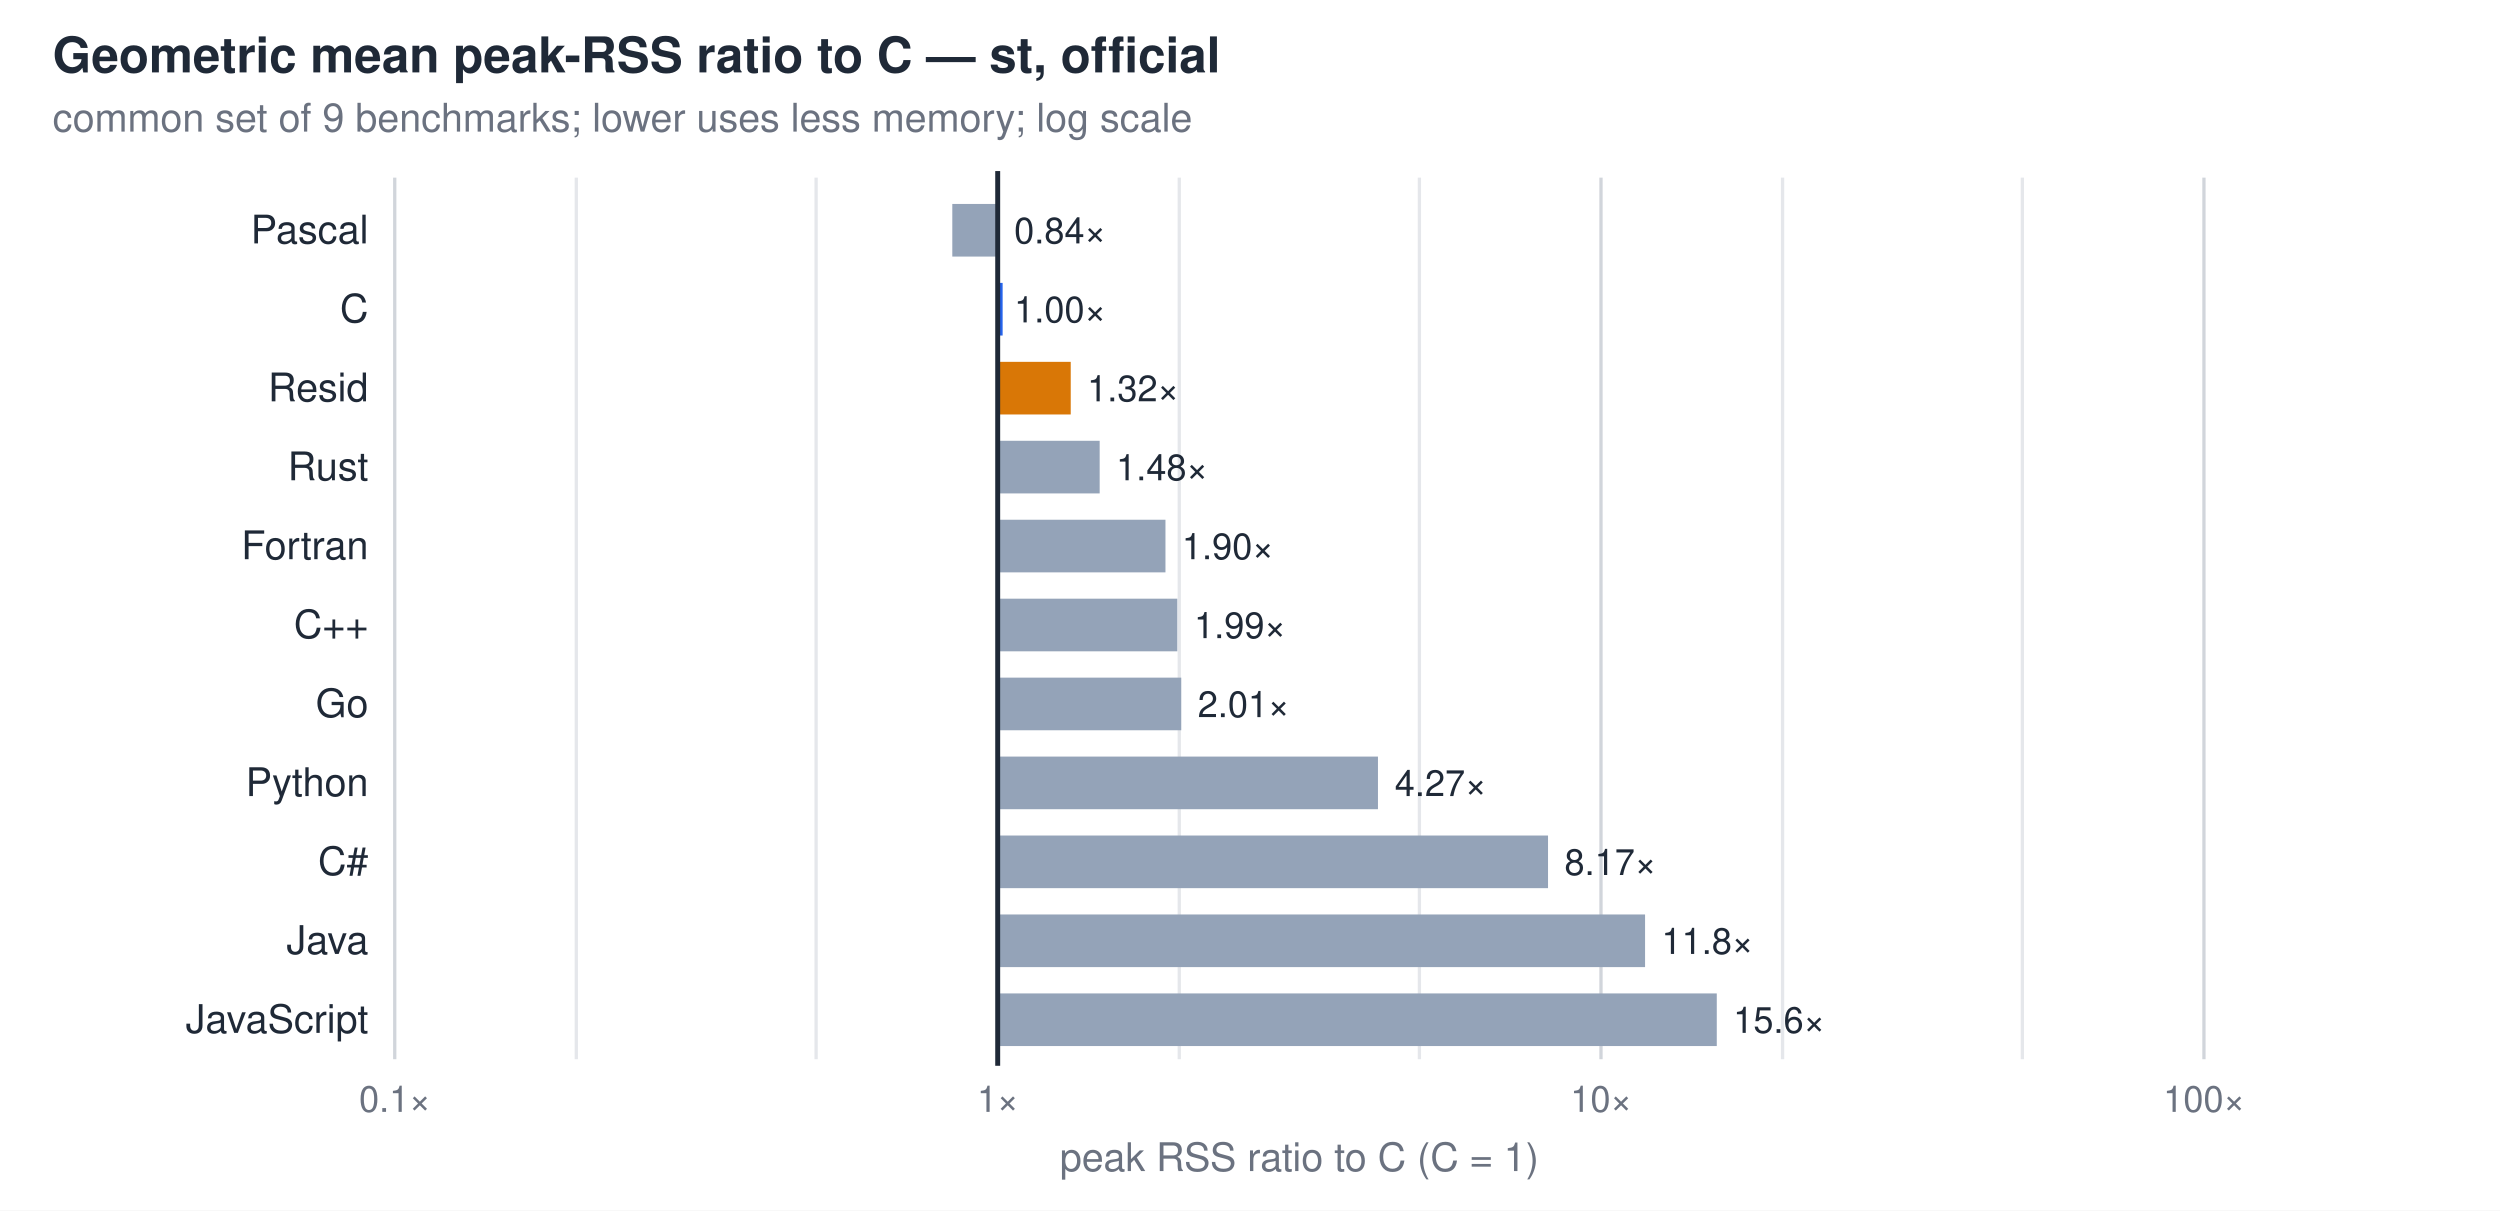
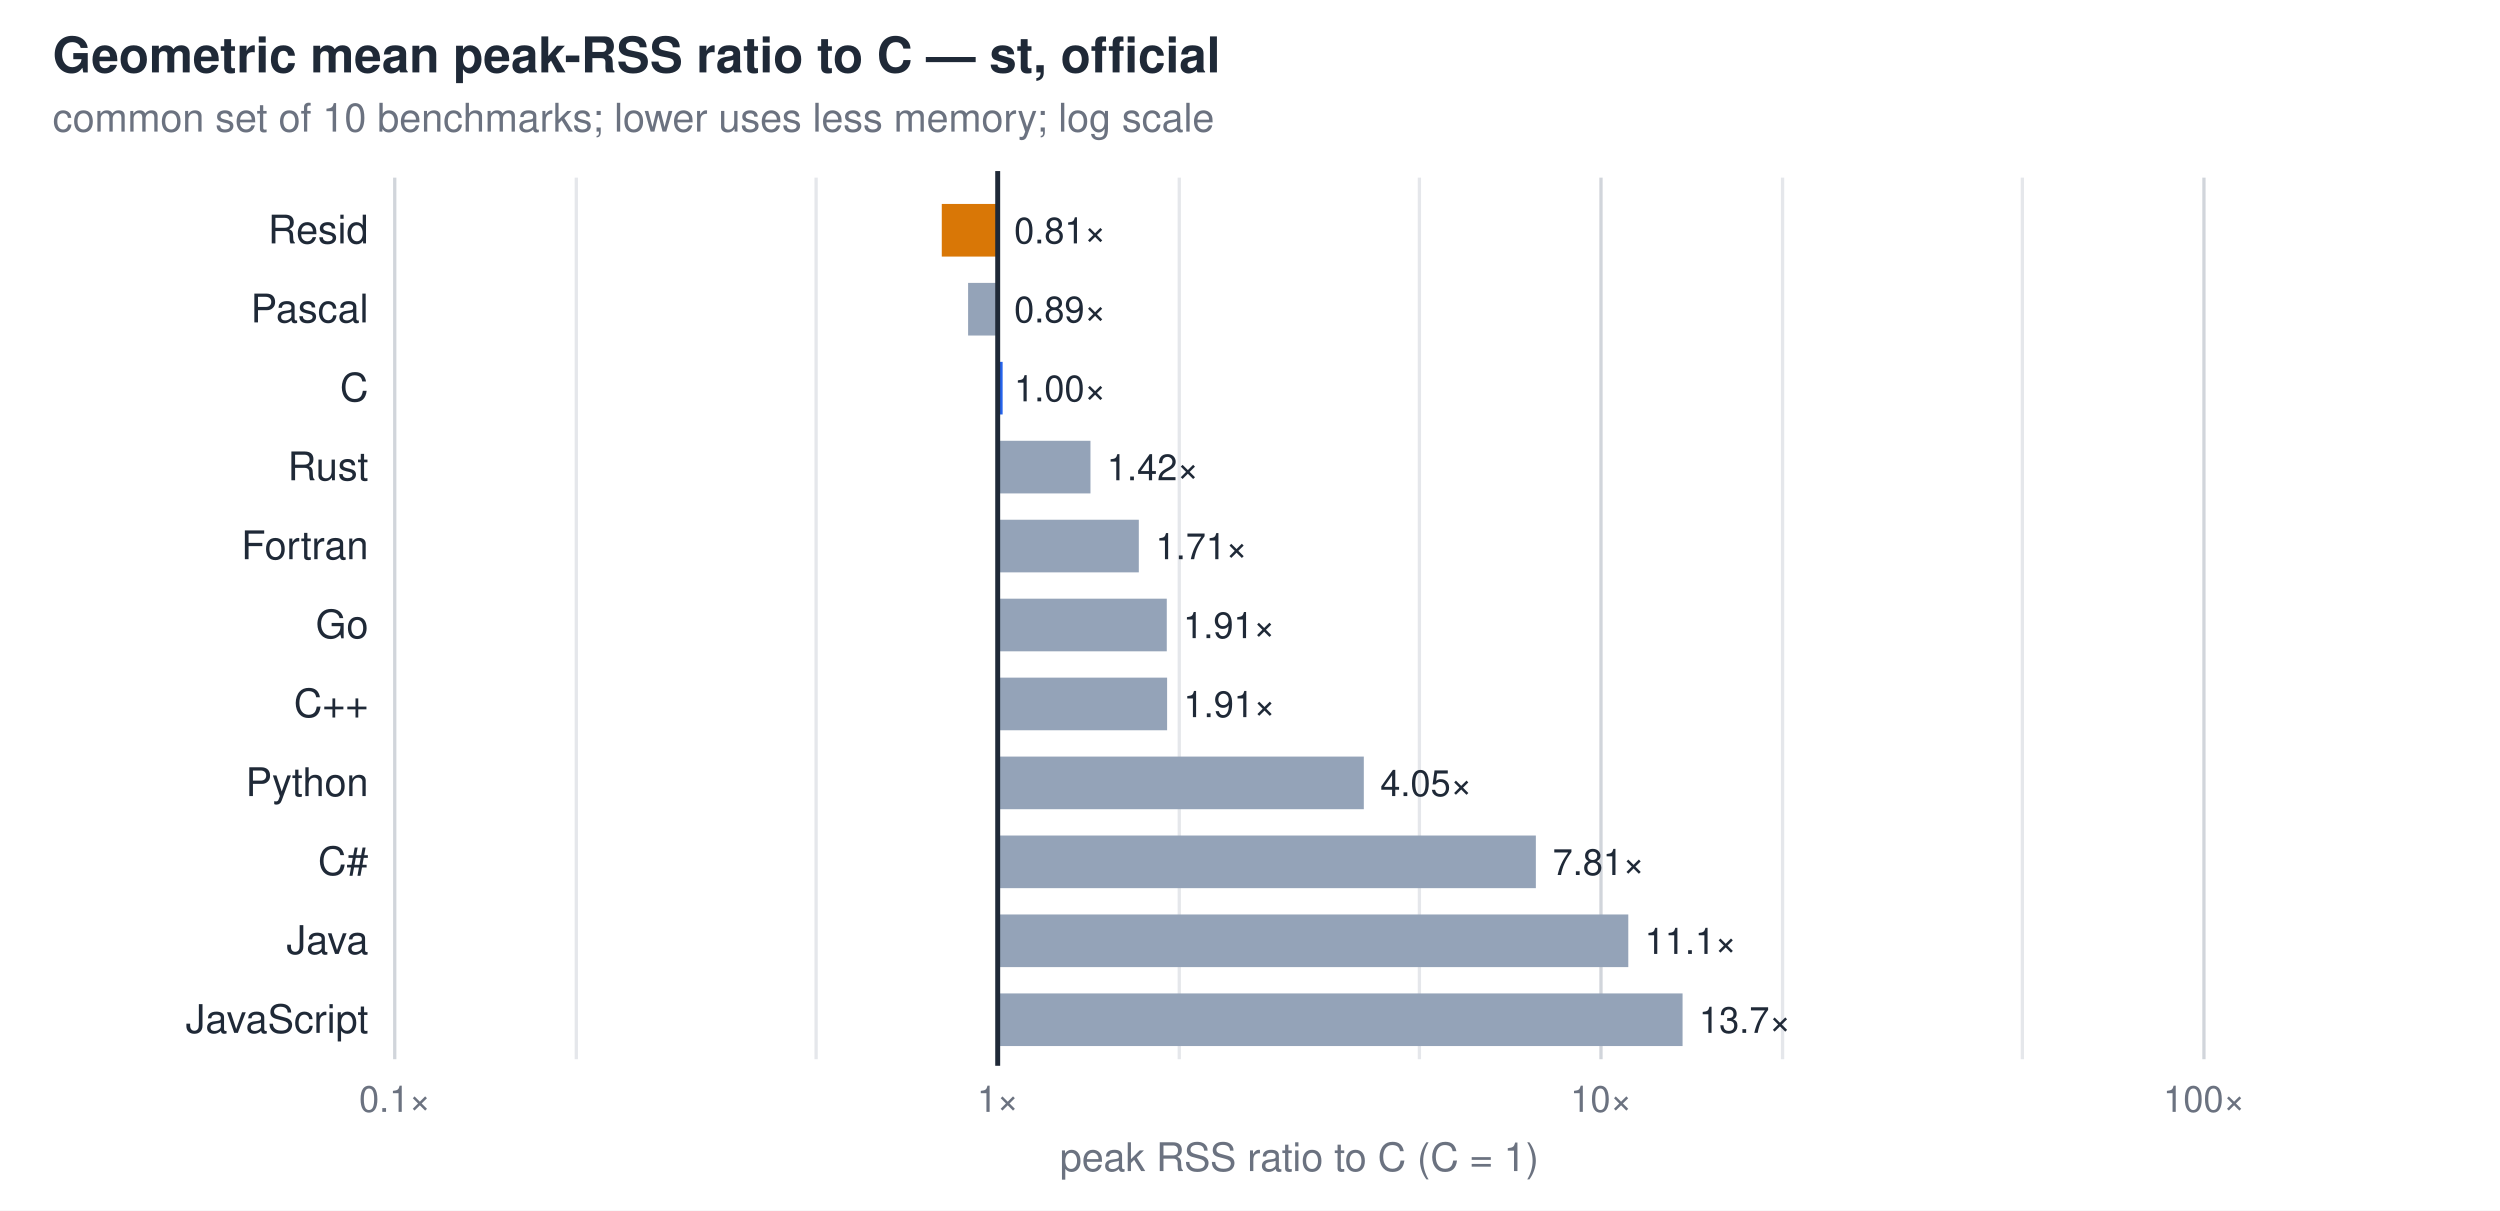
<svg xmlns="http://www.w3.org/2000/svg" width="760" height="368" viewBox="0 0 760 368" font-family="Helvetica, Arial, sans-serif" font-size="12">
  <rect x="0" y="0" width="760" height="368" fill="#ffffff" />
  <text x="16" y="22" font-size="15" font-weight="bold" fill="#1f2937">Geometric mean peak-RSS ratio to C — st, official</text>
-   <text x="16" y="40" fill="#6b7280">common set of 9 benchmarks; lower uses less memory; log scale</text>
+   <text x="16" y="40" fill="#6b7280">common set of 10 benchmarks; lower uses less memory; log scale</text>
  <line x1="120.0" y1="54" x2="120.0" y2="322" stroke="#d1d5db" stroke-width="1" />
  <text x="120.0" y="338" text-anchor="middle" fill="#6b7280" font-size="11">0.1×</text>
  <line x1="175.2" y1="54" x2="175.2" y2="322" stroke="#e5e7eb" stroke-width="1" />
  <line x1="248.1" y1="54" x2="248.1" y2="322" stroke="#e5e7eb" stroke-width="1" />
  <line x1="303.3" y1="54" x2="303.3" y2="322" stroke="#d1d5db" stroke-width="1" />
  <text x="303.3" y="338" text-anchor="middle" fill="#6b7280" font-size="11">1×</text>
  <line x1="358.5" y1="54" x2="358.5" y2="322" stroke="#e5e7eb" stroke-width="1" />
  <line x1="431.5" y1="54" x2="431.5" y2="322" stroke="#e5e7eb" stroke-width="1" />
  <line x1="486.7" y1="54" x2="486.7" y2="322" stroke="#d1d5db" stroke-width="1" />
  <text x="486.7" y="338" text-anchor="middle" fill="#6b7280" font-size="11">10×</text>
  <line x1="541.9" y1="54" x2="541.9" y2="322" stroke="#e5e7eb" stroke-width="1" />
  <line x1="614.8" y1="54" x2="614.8" y2="322" stroke="#e5e7eb" stroke-width="1" />
  <line x1="670.0" y1="54" x2="670.0" y2="322" stroke="#d1d5db" stroke-width="1" />
  <text x="670.0" y="338" text-anchor="middle" fill="#6b7280" font-size="11">100×</text>
-   <text x="112" y="74.0" text-anchor="end" fill="#1f2937">Pascal</text>
-   <rect x="289.5" y="62" width="13.9" height="16" fill="#94a3b8" />
-   <text x="308.3" y="74.0" fill="#1f2937" font-size="11">0.84×</text>
-   <text x="112" y="98.0" text-anchor="end" fill="#1f2937">C</text>
-   <rect x="303.3" y="86" width="1.5" height="16" fill="#2563eb" />
-   <text x="308.3" y="98.0" fill="#1f2937" font-size="11">1.00×</text>
-   <text x="112" y="122.0" text-anchor="end" fill="#1f2937">Resid</text>
-   <rect x="303.3" y="110" width="22.2" height="16" fill="#d97706" />
-   <text x="330.5" y="122.0" fill="#1f2937" font-size="11">1.32×</text>
+   <text x="112" y="74.0" text-anchor="end" fill="#1f2937">Resid</text>
+   <rect x="286.3" y="62" width="17.0" height="16" fill="#d97706" />
+   <text x="308.3" y="74.0" fill="#1f2937" font-size="11">0.81×</text>
+   <text x="112" y="98.0" text-anchor="end" fill="#1f2937">Pascal</text>
+   <rect x="294.3" y="86" width="9.1" height="16" fill="#94a3b8" />
+   <text x="308.3" y="98.0" fill="#1f2937" font-size="11">0.89×</text>
+   <text x="112" y="122.0" text-anchor="end" fill="#1f2937">C</text>
+   <rect x="303.3" y="110" width="1.5" height="16" fill="#2563eb" />
+   <text x="308.3" y="122.0" fill="#1f2937" font-size="11">1.00×</text>
  <text x="112" y="146.0" text-anchor="end" fill="#1f2937">Rust</text>
-   <rect x="303.3" y="134" width="31.0" height="16" fill="#94a3b8" />
-   <text x="339.3" y="146.0" fill="#1f2937" font-size="11">1.48×</text>
+   <rect x="303.3" y="134" width="28.2" height="16" fill="#94a3b8" />
+   <text x="336.5" y="146.0" fill="#1f2937" font-size="11">1.42×</text>
  <text x="112" y="170.0" text-anchor="end" fill="#1f2937">Fortran</text>
-   <rect x="303.3" y="158" width="51.0" height="16" fill="#94a3b8" />
-   <text x="359.3" y="170.0" fill="#1f2937" font-size="11">1.90×</text>
-   <text x="112" y="194.0" text-anchor="end" fill="#1f2937">C++</text>
-   <rect x="303.3" y="182" width="54.6" height="16" fill="#94a3b8" />
-   <text x="363.0" y="194.0" fill="#1f2937" font-size="11">1.99×</text>
-   <text x="112" y="218.0" text-anchor="end" fill="#1f2937">Go</text>
-   <rect x="303.3" y="206" width="55.8" height="16" fill="#94a3b8" />
-   <text x="364.1" y="218.0" fill="#1f2937" font-size="11">2.01×</text>
+   <rect x="303.3" y="158" width="42.9" height="16" fill="#94a3b8" />
+   <text x="351.3" y="170.0" fill="#1f2937" font-size="11">1.71×</text>
+   <text x="112" y="194.0" text-anchor="end" fill="#1f2937">Go</text>
+   <rect x="303.3" y="182" width="51.4" height="16" fill="#94a3b8" />
+   <text x="359.7" y="194.0" fill="#1f2937" font-size="11">1.91×</text>
+   <text x="112" y="218.0" text-anchor="end" fill="#1f2937">C++</text>
+   <rect x="303.3" y="206" width="51.5" height="16" fill="#94a3b8" />
+   <text x="359.8" y="218.0" fill="#1f2937" font-size="11">1.91×</text>
  <text x="112" y="242.0" text-anchor="end" fill="#1f2937">Python</text>
-   <rect x="303.3" y="230" width="115.6" height="16" fill="#94a3b8" />
-   <text x="424.0" y="242.0" fill="#1f2937" font-size="11">4.27×</text>
+   <rect x="303.3" y="230" width="111.3" height="16" fill="#94a3b8" />
+   <text x="419.6" y="242.0" fill="#1f2937" font-size="11">4.05×</text>
  <text x="112" y="266.0" text-anchor="end" fill="#1f2937">C#</text>
-   <rect x="303.3" y="254" width="167.3" height="16" fill="#94a3b8" />
-   <text x="475.6" y="266.0" fill="#1f2937" font-size="11">8.17×</text>
+   <rect x="303.3" y="254" width="163.6" height="16" fill="#94a3b8" />
+   <text x="472.0" y="266.0" fill="#1f2937" font-size="11">7.81×</text>
  <text x="112" y="290.0" text-anchor="end" fill="#1f2937">Java</text>
-   <rect x="303.3" y="278" width="196.8" height="16" fill="#94a3b8" />
-   <text x="505.1" y="290.0" fill="#1f2937" font-size="11">11.8×</text>
+   <rect x="303.3" y="278" width="191.7" height="16" fill="#94a3b8" />
+   <text x="500.0" y="290.0" fill="#1f2937" font-size="11">11.1×</text>
  <text x="112" y="314.0" text-anchor="end" fill="#1f2937">JavaScript</text>
-   <rect x="303.3" y="302" width="218.6" height="16" fill="#94a3b8" />
-   <text x="526.9" y="314.0" fill="#1f2937" font-size="11">15.6×</text>
+   <rect x="303.3" y="302" width="208.2" height="16" fill="#94a3b8" />
+   <text x="516.5" y="314.0" fill="#1f2937" font-size="11">13.7×</text>
  <line x1="303.3" y1="52" x2="303.3" y2="324" stroke="#1f2937" stroke-width="1.5" />
  <text x="395.0" y="356" text-anchor="middle" fill="#6b7280">peak RSS ratio to C (C = 1)</text>
</svg>
